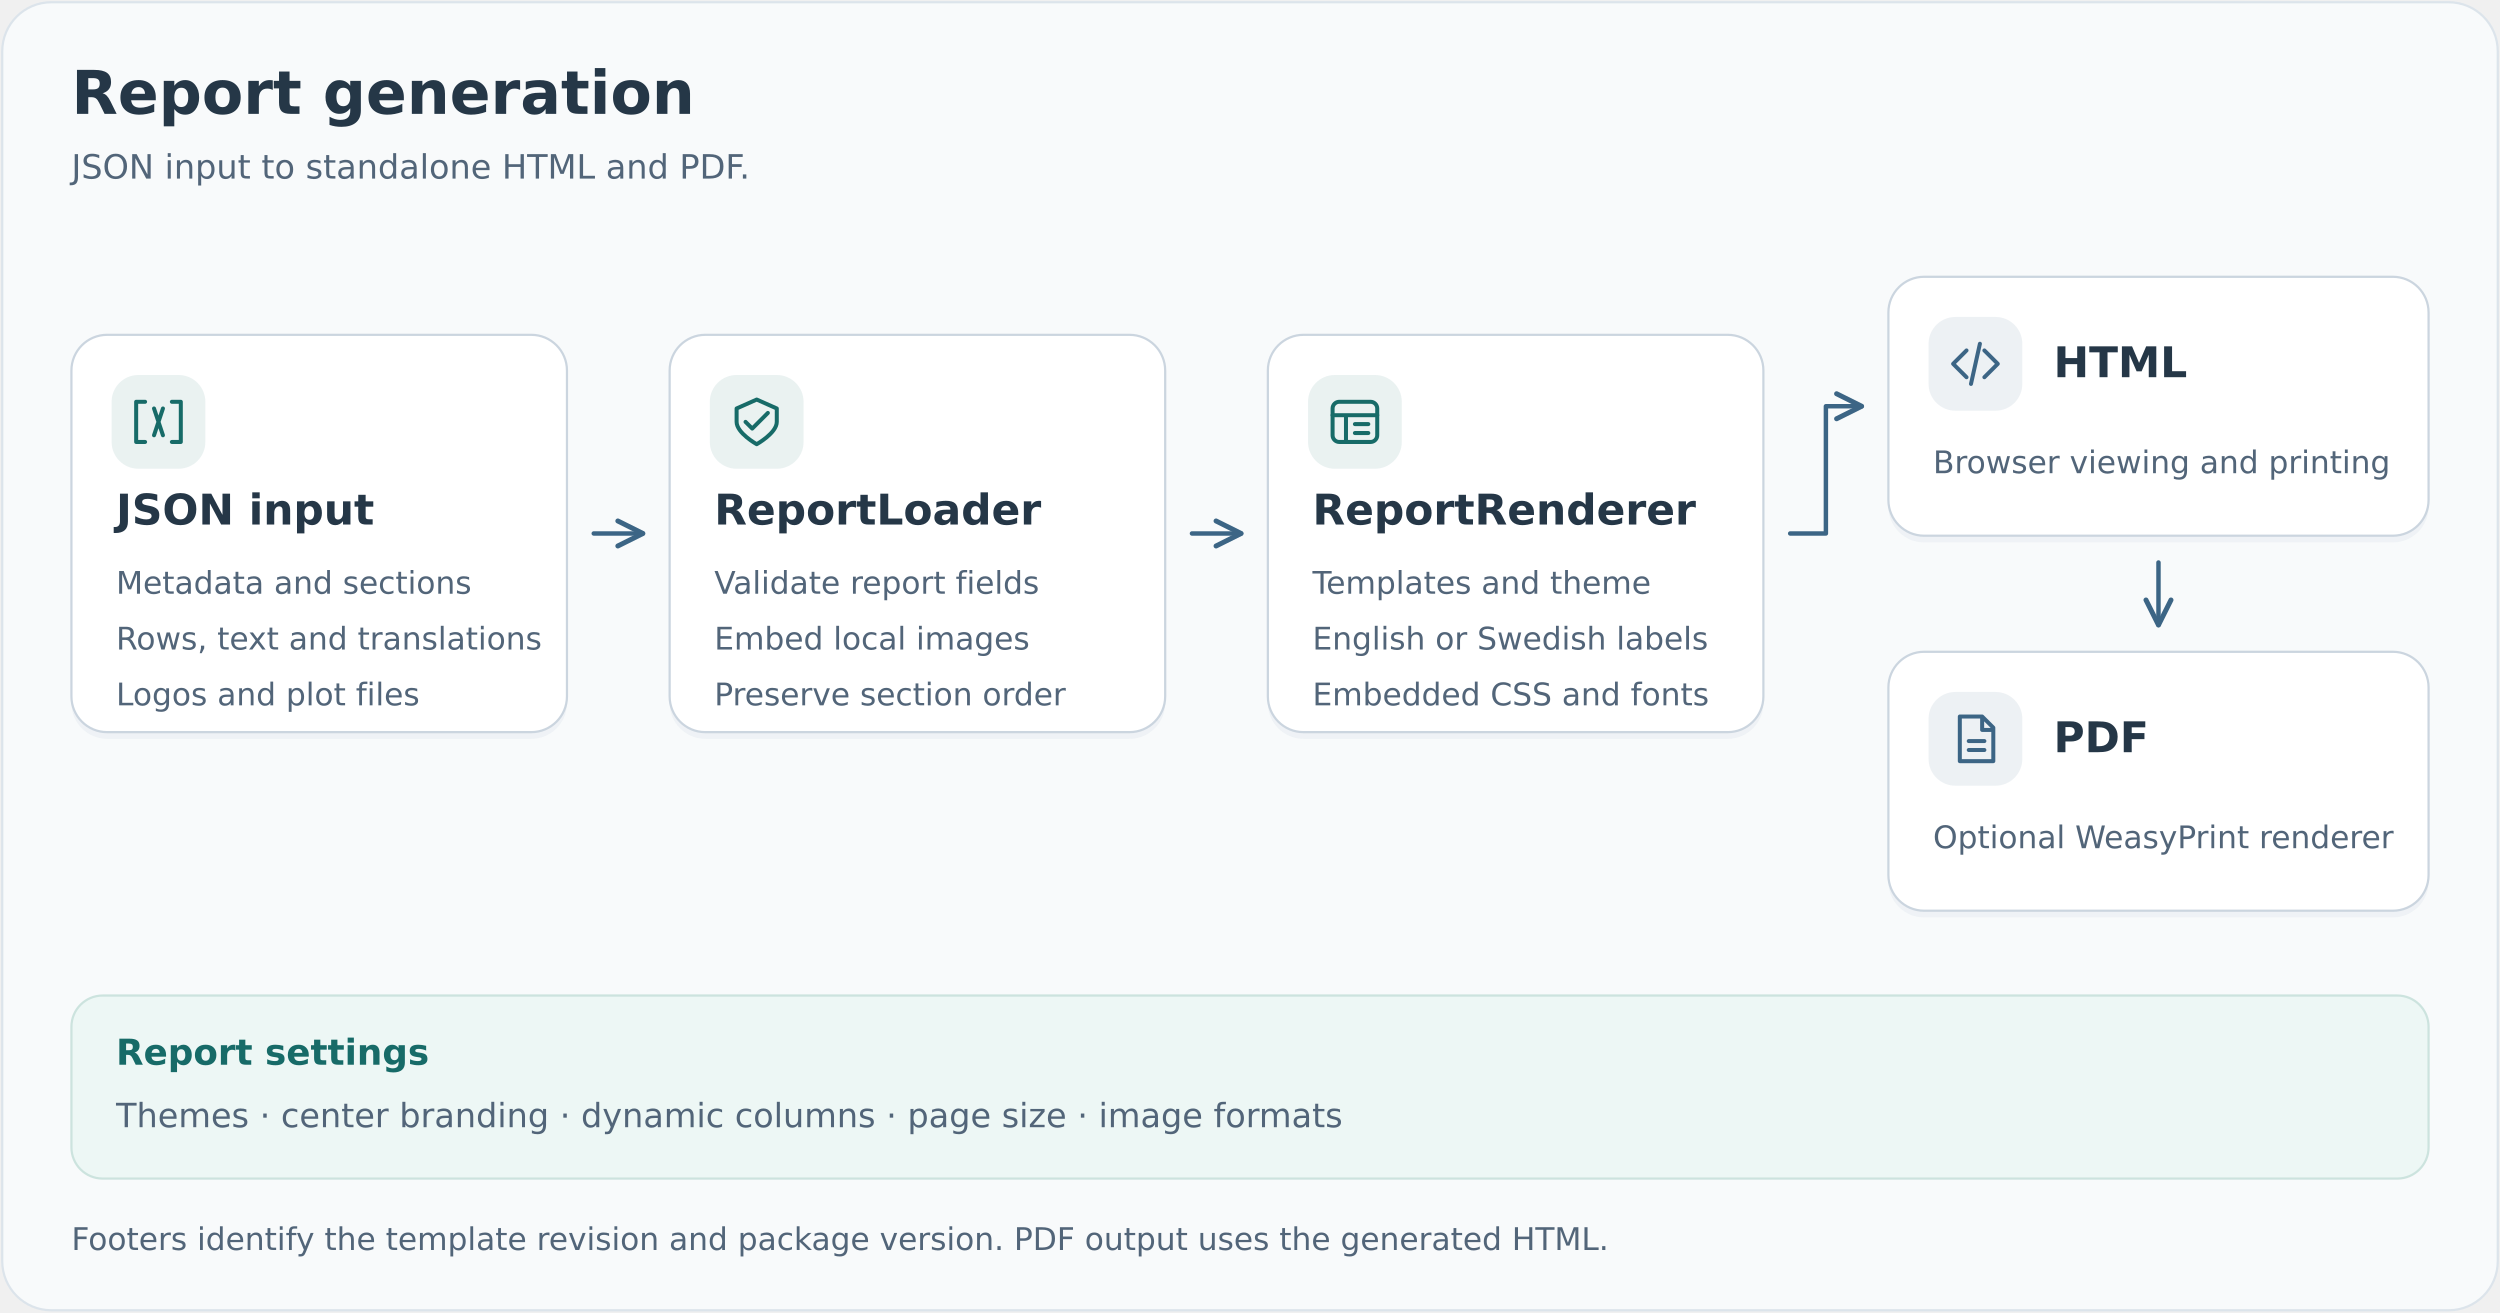
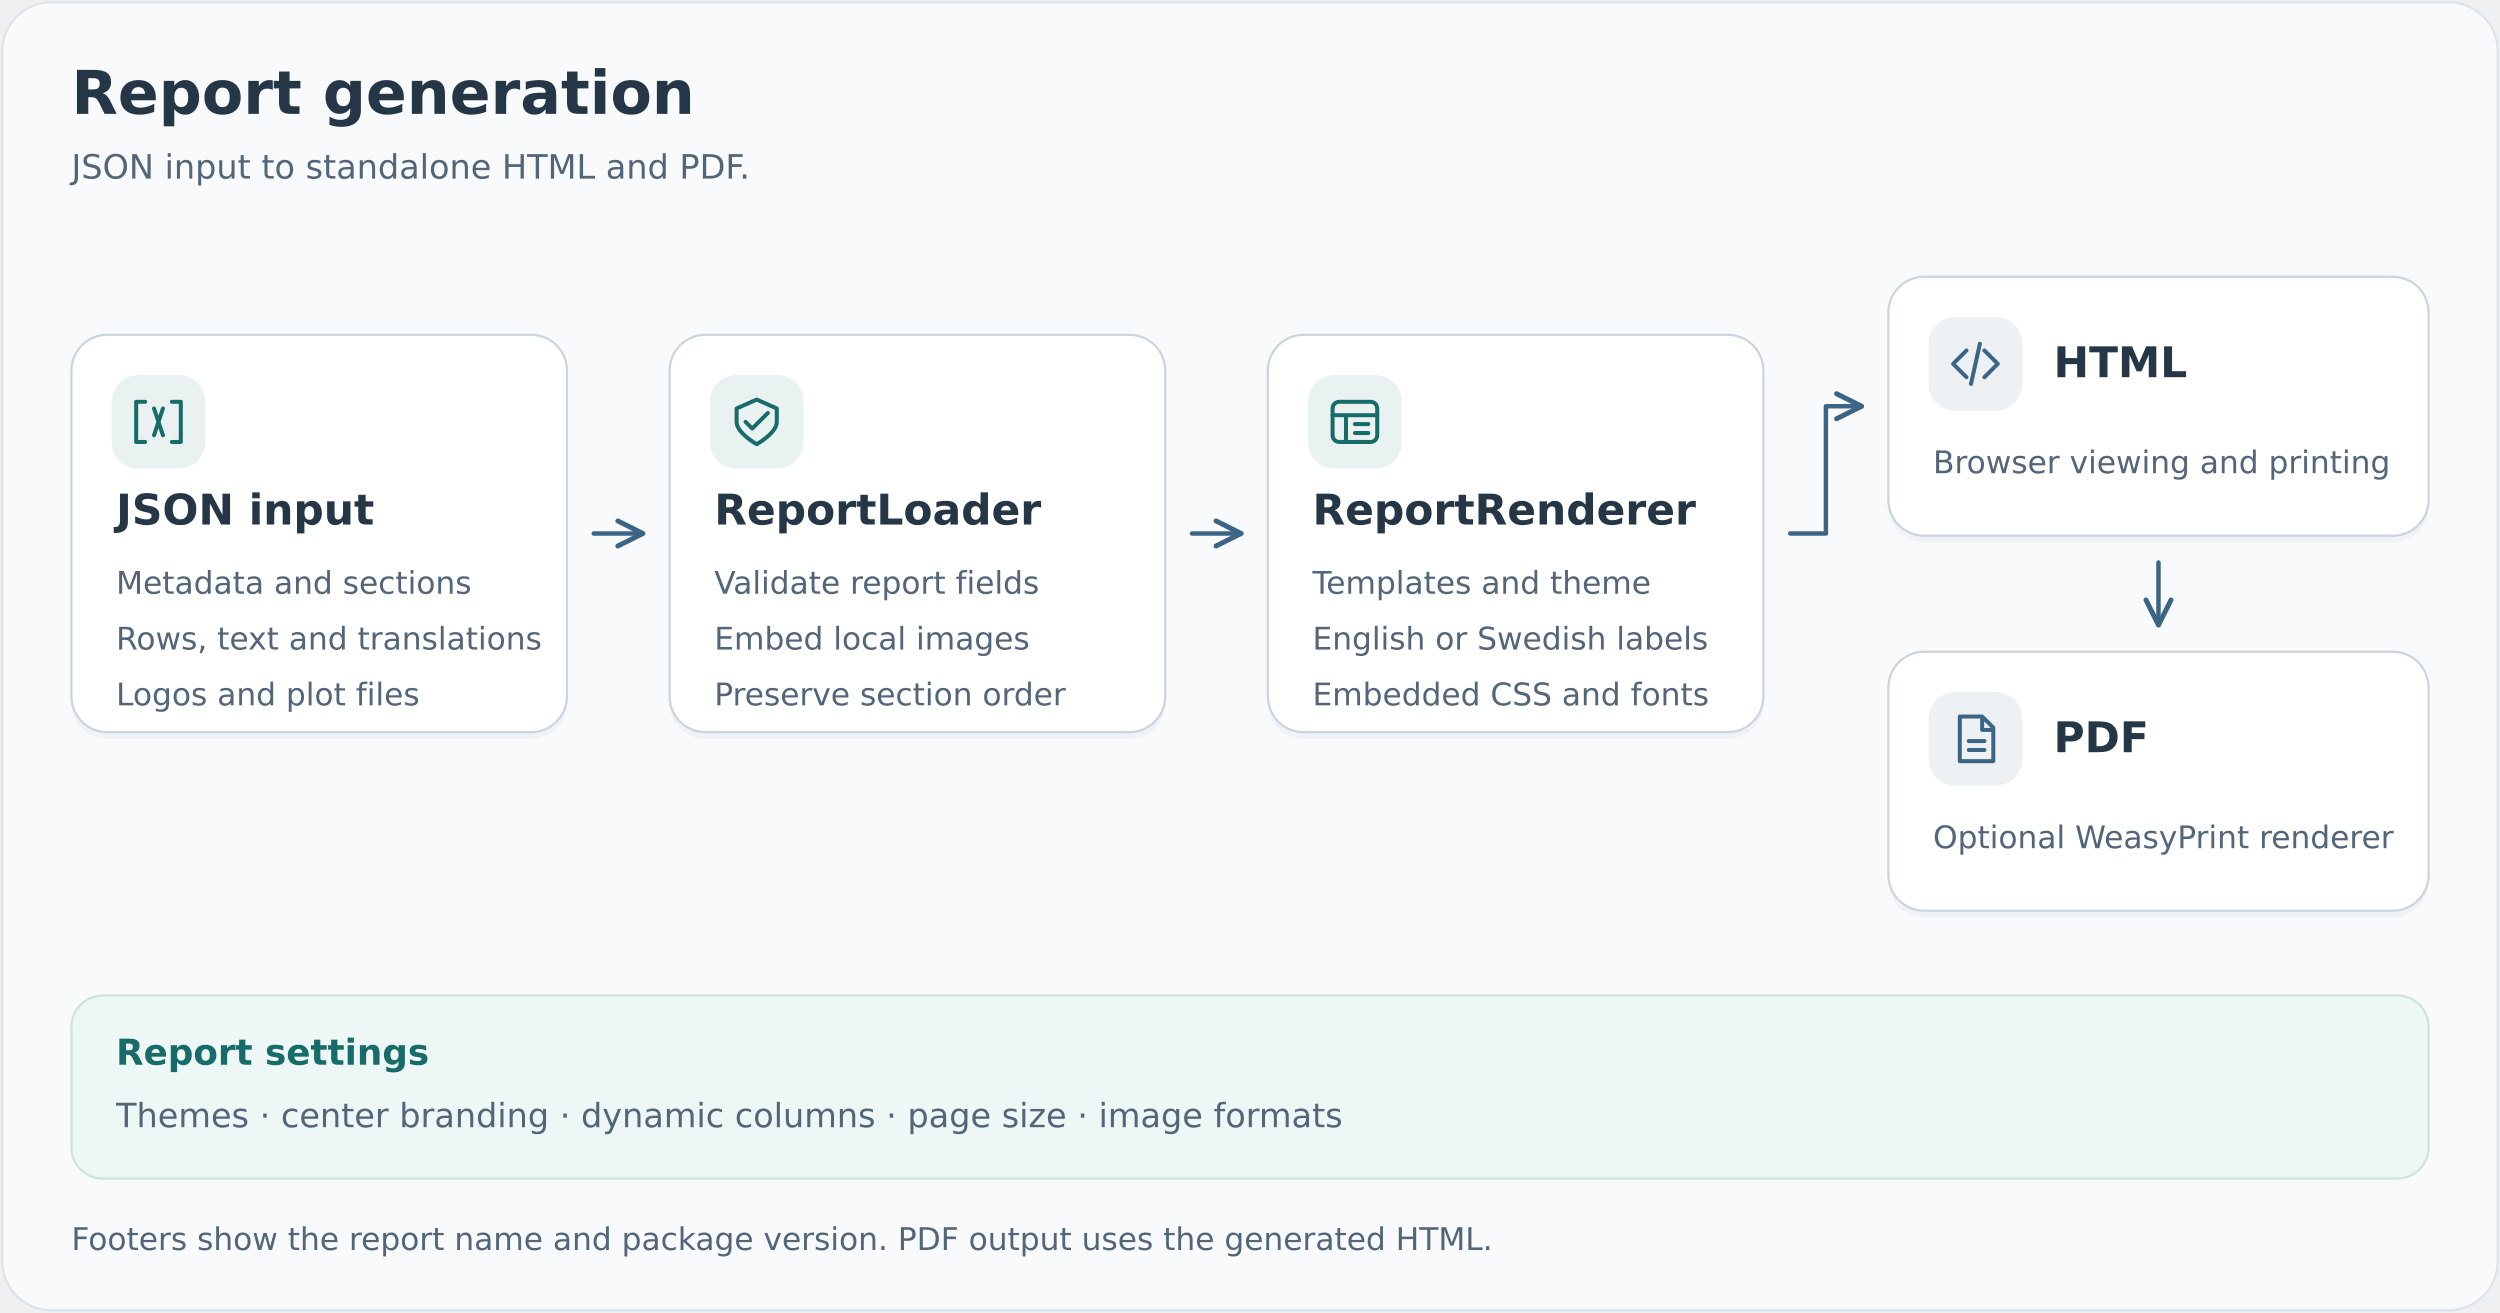
<svg xmlns="http://www.w3.org/2000/svg" width="1120" height="588" viewBox="0 0 1120 588" role="img" aria-labelledby="title description">
  <defs>
    <marker id="arrow" viewBox="0 0 10 10" refX="9" refY="5" markerWidth="7" markerHeight="7" orient="auto-start-reverse">
      <path d="m1 1 8 4-8 4" fill="none" stroke="#3c6585" stroke-width="1.6" stroke-linecap="round" stroke-linejoin="round" />
    </marker>
  </defs>
  <rect x="1" y="1" width="1118" height="586" rx="22" fill="#f8fafb" stroke="#dce4eb" />
  <g font-family="DejaVu Sans, Arial, sans-serif">
    <text x="32" y="51" fill="#253747" font-size="27" font-weight="600">Report generation</text>
    <text x="32" y="80" fill="#526579" font-size="15" font-weight="400">JSON input to standalone HTML and PDF.</text>
    <rect x="32" y="153" width="222" height="178" rx="16" fill="#e9eef2" opacity=".65" />
    <rect x="32" y="150" width="222" height="178" rx="16" fill="#fff" stroke="#cbd5df" />
    <rect x="50" y="168" width="42" height="42" rx="12" fill="#176b68" opacity=".09" />
    <g transform="translate(59 177)" fill="none" stroke="#176b68" stroke-width="1.8" stroke-linecap="round" stroke-linejoin="round">
      <path d="M6 3H2v18h4m12-18h4v18h-4M10 6l4 12m0-12-4 12" />
    </g>
    <text x="52" y="235" fill="#253747" font-size="19" font-weight="600">JSON input</text>
    <text x="52" y="266" fill="#526579" font-size="14" font-weight="400">Metadata and sections</text>
    <text x="52" y="291" fill="#526579" font-size="14" font-weight="400">Rows, text and translations</text>
    <text x="52" y="316" fill="#526579" font-size="14" font-weight="400">Logos and plot files</text>
    <rect x="300" y="153" width="222" height="178" rx="16" fill="#e9eef2" opacity=".65" />
    <rect x="300" y="150" width="222" height="178" rx="16" fill="#fff" stroke="#cbd5df" />
    <rect x="318" y="168" width="42" height="42" rx="12" fill="#176b68" opacity=".09" />
    <g transform="translate(327 177)" fill="none" stroke="#176b68" stroke-width="1.8" stroke-linecap="round" stroke-linejoin="round">
      <path d="M12 2 3 6v6c0 5 9 10 9 10s9-5 9-10V6z" />
      <path d="m7 12 3 3 7-7" />
    </g>
    <text x="320" y="235" fill="#253747" font-size="19" font-weight="600">ReportLoader</text>
    <text x="320" y="266" fill="#526579" font-size="14" font-weight="400">Validate report fields</text>
    <text x="320" y="291" fill="#526579" font-size="14" font-weight="400">Embed local images</text>
    <text x="320" y="316" fill="#526579" font-size="14" font-weight="400">Preserve section order</text>
    <rect x="568" y="153" width="222" height="178" rx="16" fill="#e9eef2" opacity=".65" />
    <rect x="568" y="150" width="222" height="178" rx="16" fill="#fff" stroke="#cbd5df" />
    <rect x="586" y="168" width="42" height="42" rx="12" fill="#176b68" opacity=".09" />
    <g transform="translate(595 177)" fill="none" stroke="#176b68" stroke-width="1.8" stroke-linecap="round" stroke-linejoin="round">
      <rect x="2" y="3" width="20" height="18" rx="3" />
      <path d="M2 9h20M8 9v12M12 13h6m-6 4h6" />
    </g>
    <text x="588" y="235" fill="#253747" font-size="19" font-weight="600">ReportRenderer</text>
    <text x="588" y="266" fill="#526579" font-size="14" font-weight="400">Templates and theme</text>
    <text x="588" y="291" fill="#526579" font-size="14" font-weight="400">English or Swedish labels</text>
    <text x="588" y="316" fill="#526579" font-size="14" font-weight="400">Embedded CSS and fonts</text>
    <rect x="846" y="127" width="242" height="116" rx="16" fill="#e9eef2" opacity=".65" />
    <rect x="846" y="124" width="242" height="116" rx="16" fill="#fff" stroke="#cbd5df" />
    <rect x="864" y="142" width="42" height="42" rx="12" fill="#3c6585" opacity=".09" />
    <g transform="translate(873 151)" fill="none" stroke="#3c6585" stroke-width="1.8" stroke-linecap="round" stroke-linejoin="round">
      <path d="m8 6-6 6 6 6m8-12 6 6-6 6M14 3l-4 18" />
    </g>
    <text x="920" y="169" fill="#253747" font-size="19" font-weight="600">HTML</text>
    <text x="866" y="212" fill="#526579" font-size="14" font-weight="400">Browser viewing and printing</text>
    <rect x="846" y="295" width="242" height="116" rx="16" fill="#e9eef2" opacity=".65" />
    <rect x="846" y="292" width="242" height="116" rx="16" fill="#fff" stroke="#cbd5df" />
    <rect x="864" y="310" width="42" height="42" rx="12" fill="#3c6585" opacity=".09" />
    <g transform="translate(873 319)" fill="none" stroke="#3c6585" stroke-width="1.8" stroke-linecap="round" stroke-linejoin="round">
      <path d="M5 2h10l5 5v15H5zM15 2v6h5M9 13h7m-7 4h7" />
    </g>
    <text x="920" y="337" fill="#253747" font-size="19" font-weight="600">PDF</text>
    <text x="866" y="380" fill="#526579" font-size="14" font-weight="400">Optional WeasyPrint renderer</text>
    <path d="M266 239H288" fill="none" stroke="#3c6585" stroke-width="2" stroke-linecap="round" stroke-linejoin="round" marker-end="url(#arrow)" />
    <path d="M534 239H556" fill="none" stroke="#3c6585" stroke-width="2" stroke-linecap="round" stroke-linejoin="round" marker-end="url(#arrow)" />
    <path d="M802 239H818V182H834" fill="none" stroke="#3c6585" stroke-width="2" stroke-linecap="round" stroke-linejoin="round" marker-end="url(#arrow)" />
    <path d="M967 252V280" fill="none" stroke="#3c6585" stroke-width="2" stroke-linecap="round" stroke-linejoin="round" marker-end="url(#arrow)" />
    <rect x="32" y="446" width="1056" height="82" rx="14" fill="#edf7f5" stroke="#cce3de" />
    <text x="52" y="477" fill="#176b68" font-size="16" font-weight="600">Report settings</text>
    <text x="52" y="505" fill="#526579" font-size="15" font-weight="400">Themes · center branding · dynamic columns · page size · image formats</text>
-     <text x="32" y="560" fill="#526579" font-size="14" font-weight="400">Footers identify the template revision and package version. PDF output uses the generated HTML.</text>
+     <text x="32" y="560" fill="#526579" font-size="14" font-weight="400">Footers show the report name and package version. PDF output uses the generated HTML.</text>
  </g>
</svg>
